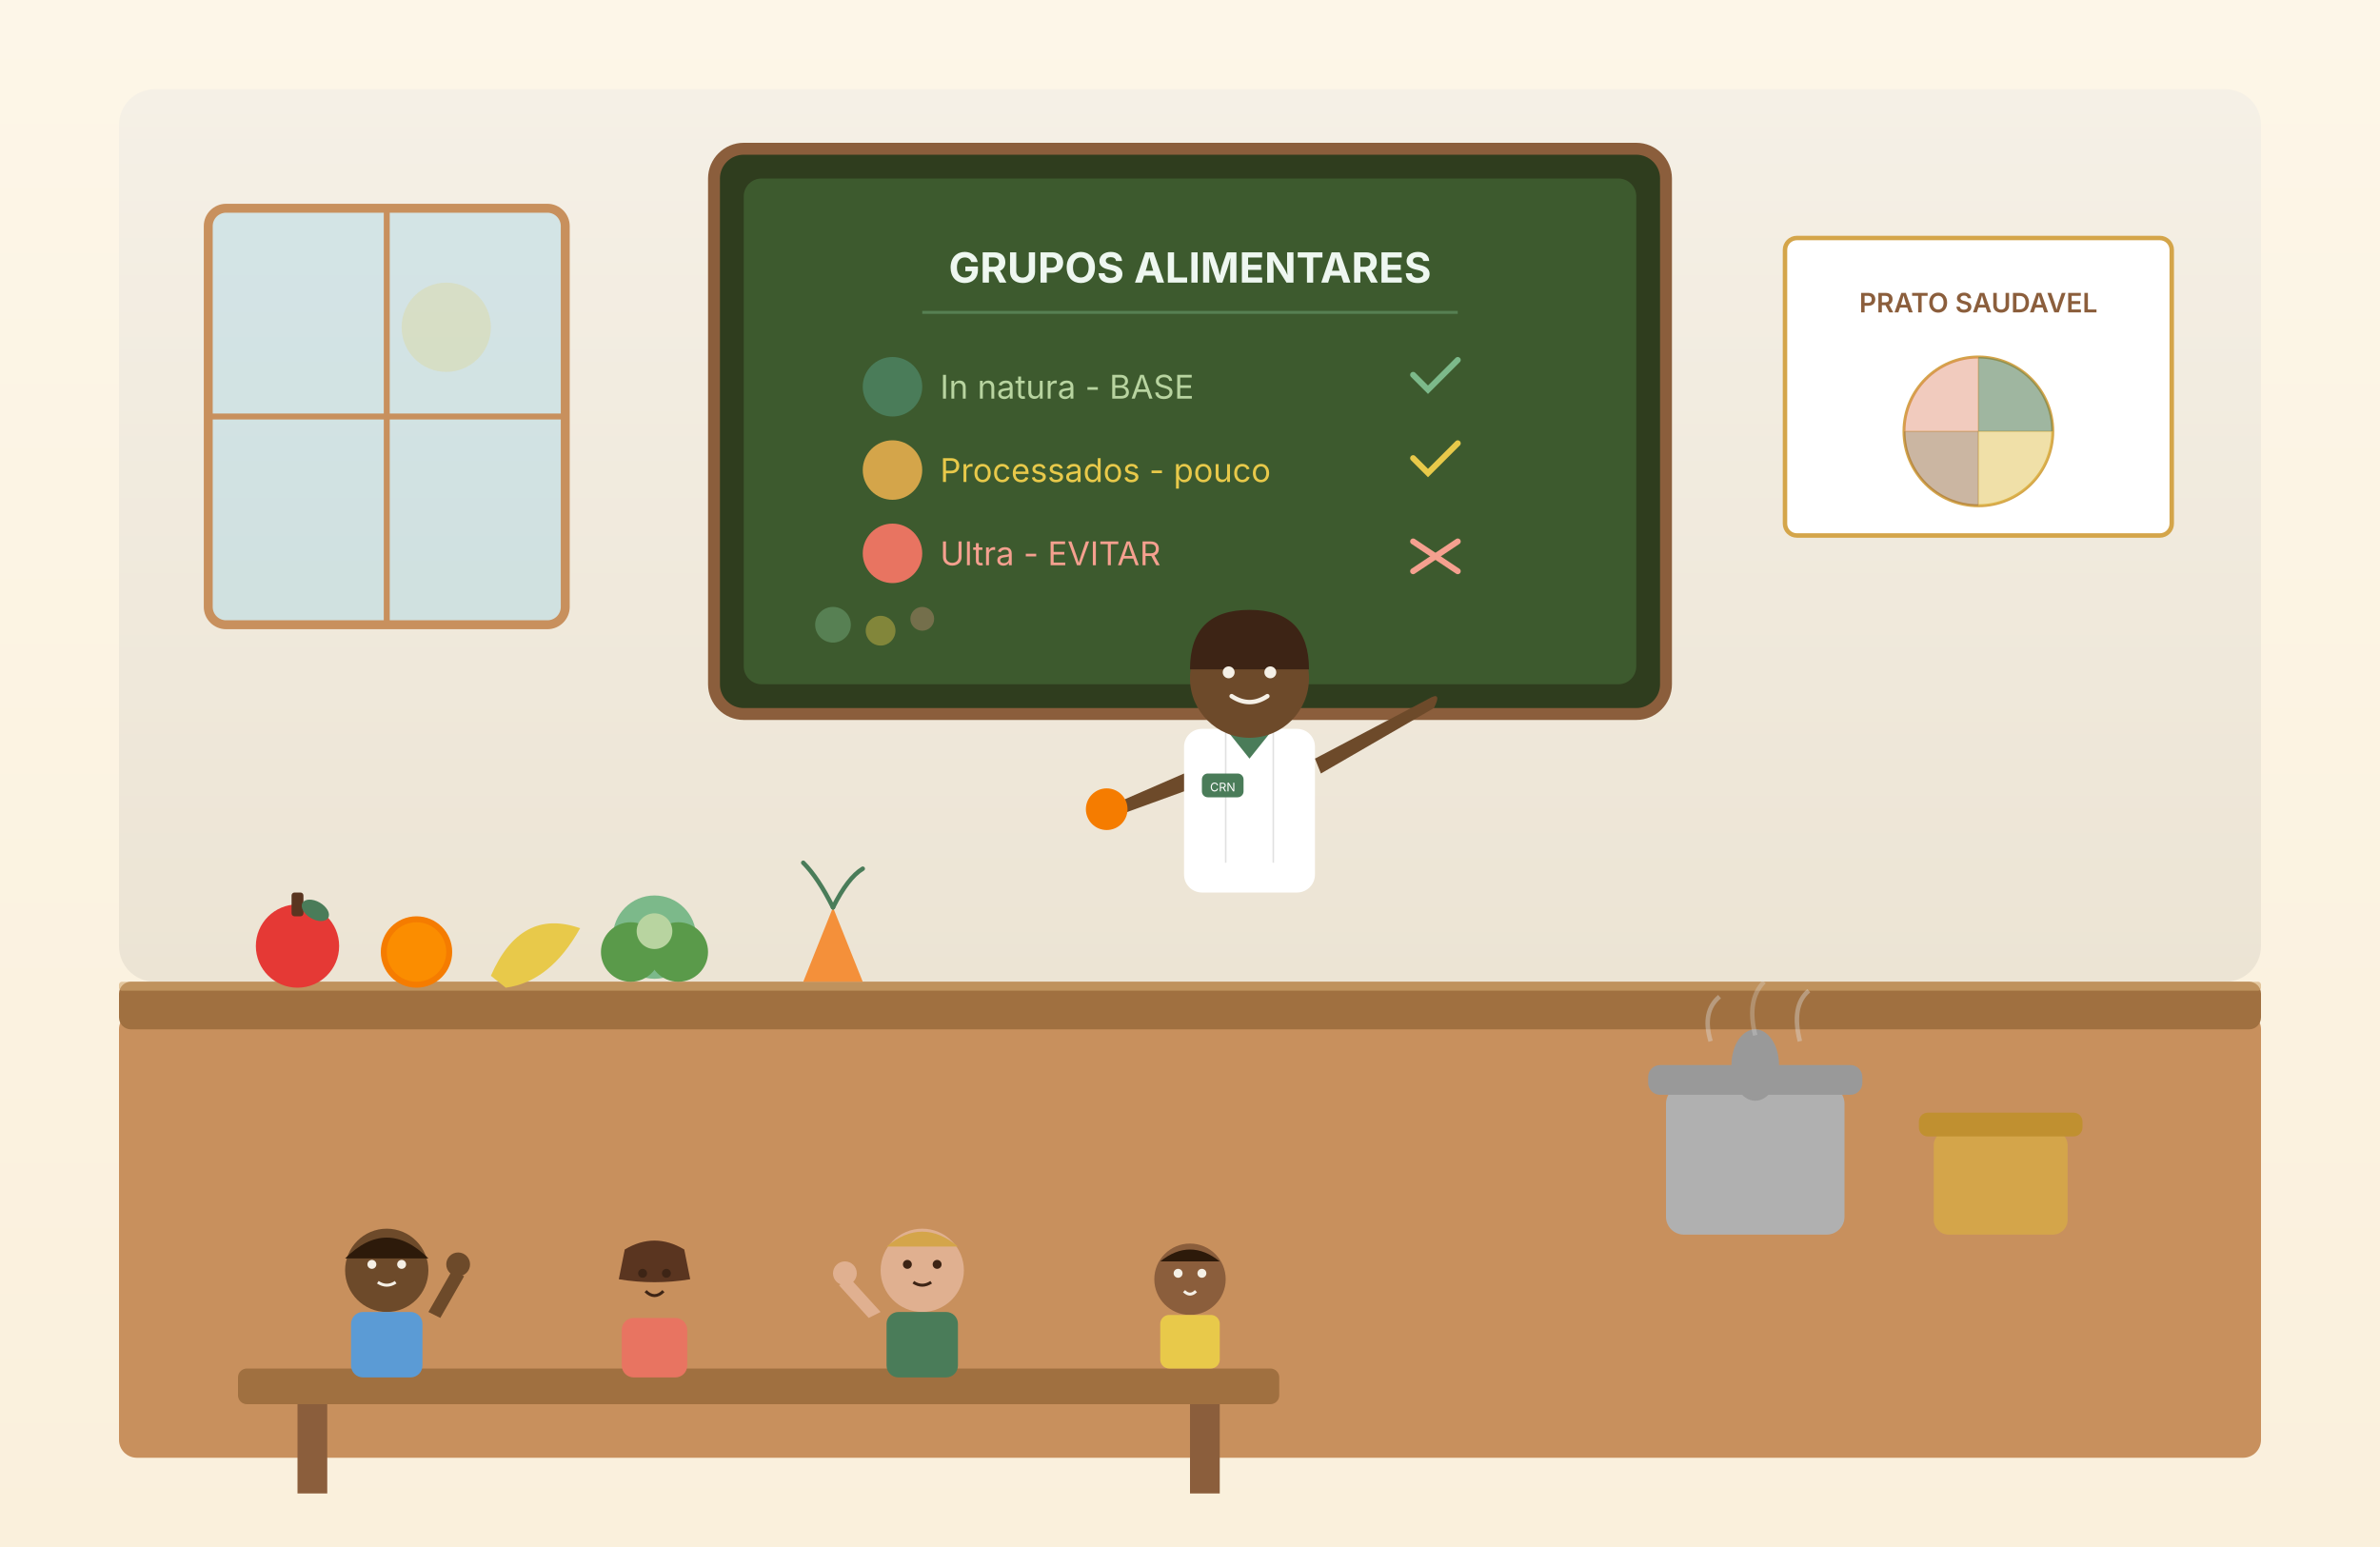
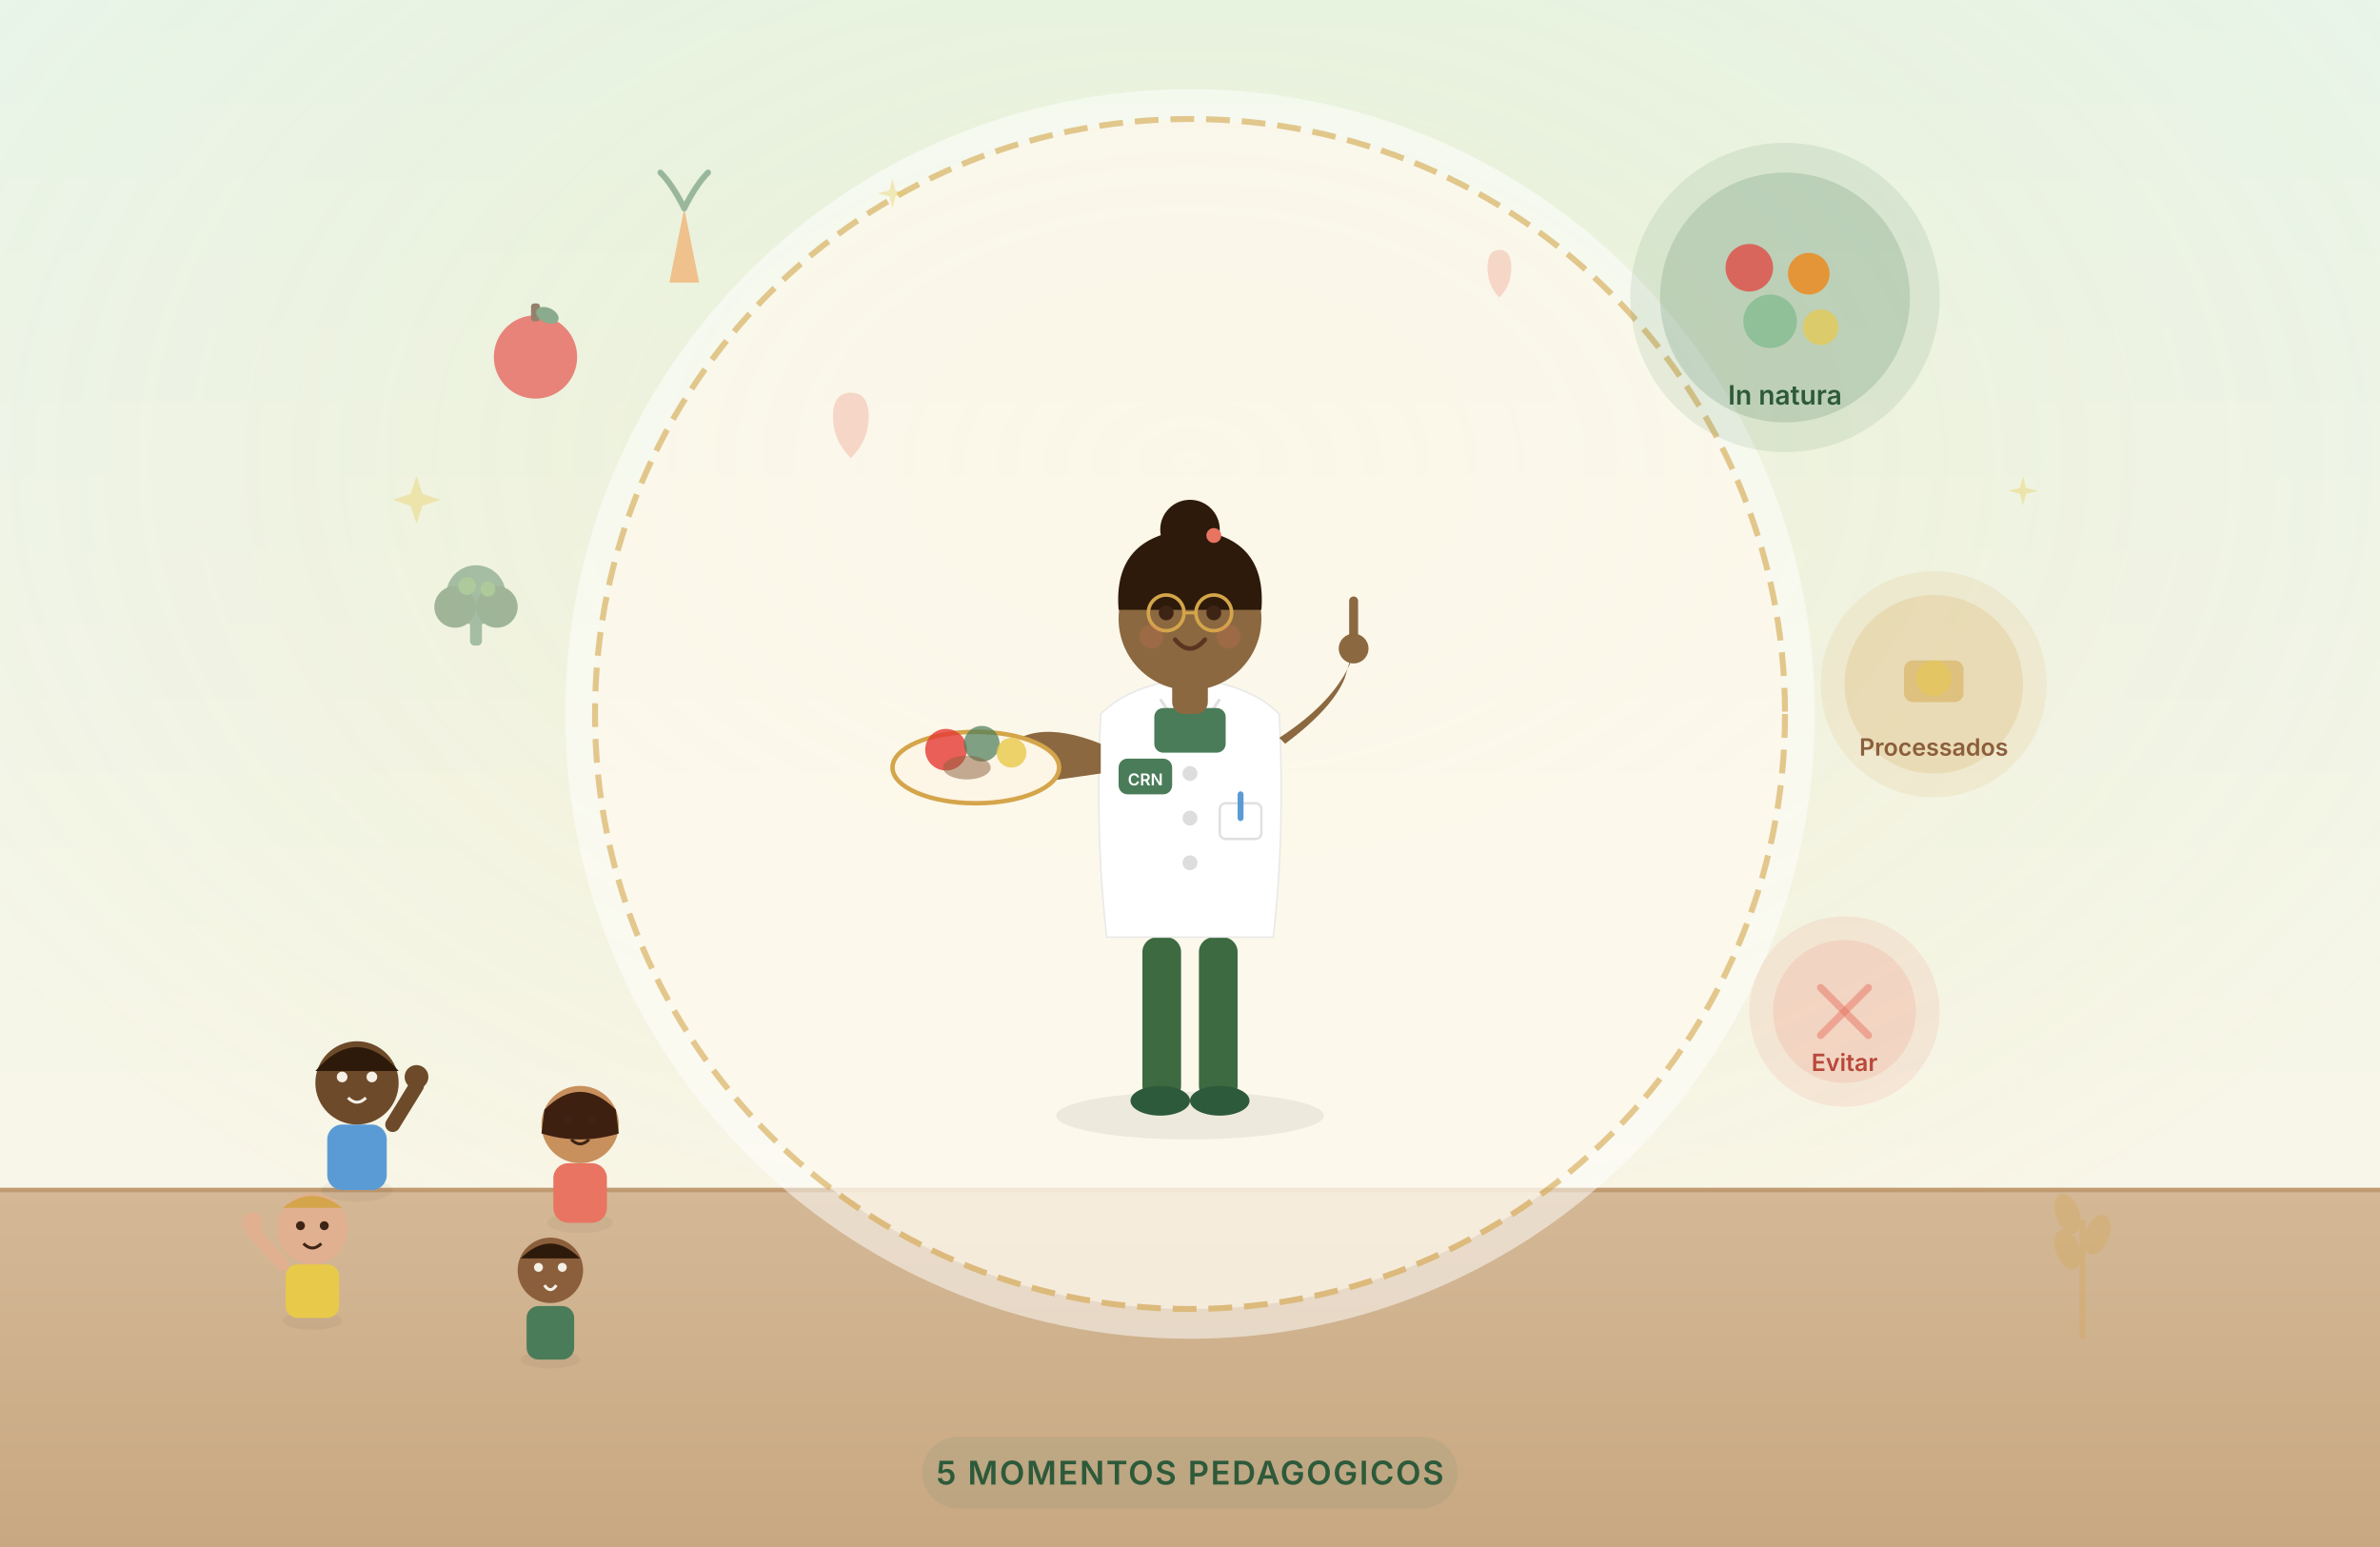
<svg xmlns="http://www.w3.org/2000/svg" viewBox="0 0 800 520">
  <defs>
-     <linearGradient id="bg-nutri" x1="0" x2="0" y1="0" y2="1">
-       <stop offset="0" stop-color="#fdf6e8" />
-       <stop offset="1" stop-color="#faf0dc" />
+     <linearGradient id="bg-n" x1="0" x2="0" y1="0" y2="1">
+       <stop offset="0" stop-color="#e8f5e9" />
+       <stop offset="1" stop-color="#fdf6e8" />
    </linearGradient>
-     <linearGradient id="wall" x1="0" x2="0" y1="0" y2="1">
-       <stop offset="0" stop-color="#f5f0e6" />
-       <stop offset="1" stop-color="#ece4d4" />
+     <linearGradient id="floor" x1="0" x2="0" y1="0" y2="1">
+       <stop offset="0" stop-color="#d4b896" />
+       <stop offset="1" stop-color="#c8a882" />
    </linearGradient>
+     <radialGradient id="glow" cx="50%" cy="30%" r="60%">
+       <stop offset="0" stop-color="#E8C94A" stop-opacity="0.12" />
+       <stop offset="1" stop-color="#E8C94A" stop-opacity="0" />
+     </radialGradient>
  </defs>
-   <rect width="800" height="520" fill="url(#bg-nutri)" />
-   <rect x="40" y="30" width="720" height="300" rx="12" fill="url(#wall)" />
-   <rect x="240" y="50" width="320" height="190" rx="10" fill="#2F3D1E" />
-   <rect x="250" y="60" width="300" height="170" rx="6" fill="#3d5a2e" />
-   <rect x="240" y="50" width="320" height="190" rx="10" fill="none" stroke="#8B5E3C" stroke-width="4" />
-   <text x="400" y="95" text-anchor="middle" font-family="Inter,sans-serif" font-size="14" fill="#eef7f0" font-weight="700">GRUPOS ALIMENTARES</text>
-   <line x1="310" y1="105" x2="490" y2="105" stroke="#7CB98A" stroke-width="1" opacity="0.4" />
-   <circle cx="300" cy="130" r="10" fill="#4A7C59" />
-   <text x="316" y="134" font-family="Inter,sans-serif" font-size="11" fill="#b8d4a0">In natura - BASE</text>
-   <circle cx="300" cy="158" r="10" fill="#D4A54A" />
-   <text x="316" y="162" font-family="Inter,sans-serif" font-size="11" fill="#E8C94A">Processados - pouco</text>
-   <circle cx="300" cy="186" r="10" fill="#E87461" />
-   <text x="316" y="190" font-family="Inter,sans-serif" font-size="11" fill="#F5A08F">Ultra - EVITAR</text>
-   <path d="M475 126 L480 131 L490 121" stroke="#7CB98A" stroke-width="2" fill="none" stroke-linecap="round" />
-   <path d="M475 154 L480 159 L490 149" stroke="#E8C94A" stroke-width="2" fill="none" stroke-linecap="round" />
-   <line x1="475" y1="182" x2="490" y2="192" stroke="#F5A08F" stroke-width="2" stroke-linecap="round" />
-   <line x1="490" y1="182" x2="475" y2="192" stroke="#F5A08F" stroke-width="2" stroke-linecap="round" />
-   <circle cx="280" cy="210" r="6" fill="#7CB98A" opacity="0.4" />
-   <circle cx="296" cy="212" r="5" fill="#E8C94A" opacity="0.4" />
-   <circle cx="310" cy="208" r="4" fill="#F5A08F" opacity="0.3" />
-   <rect x="70" y="70" width="120" height="140" rx="6" fill="#87CEEB" opacity="0.3" />
-   <rect x="70" y="70" width="120" height="140" rx="6" fill="none" stroke="#c8905d" stroke-width="3" />
-   <line x1="130" y1="70" x2="130" y2="210" stroke="#c8905d" stroke-width="2" />
-   <line x1="70" y1="140" x2="190" y2="140" stroke="#c8905d" stroke-width="2" />
-   <circle cx="150" cy="110" r="15" fill="#E8C94A" opacity="0.2" />
-   <rect x="600" y="80" width="130" height="100" rx="4" fill="white" stroke="#D4A54A" stroke-width="1.5" />
-   <text x="665" y="105" text-anchor="middle" font-family="Inter,sans-serif" font-size="9" fill="#8B5E3C" font-weight="600">PRATO SAUDAVEL</text>
-   <circle cx="665" cy="145" r="25" fill="#f5f0e6" stroke="#D4A54A" stroke-width="1" />
-   <path d="M665 120 L665 170" stroke="#D4A54A" stroke-width="0.5" opacity="0.5" />
-   <path d="M640 145 L690 145" stroke="#D4A54A" stroke-width="0.5" opacity="0.5" />
-   <path d="M665 145 L665 120 A25 25 0 0 1 690 145Z" fill="#4A7C59" opacity="0.5" />
-   <path d="M665 145 L690 145 A25 25 0 0 1 665 170Z" fill="#E8C94A" opacity="0.4" />
-   <path d="M665 145 L665 170 A25 25 0 0 1 640 145Z" fill="#8B5E3C" opacity="0.4" />
-   <path d="M665 145 L640 145 A25 25 0 0 1 665 120Z" fill="#E87461" opacity="0.3" />
-   <rect x="40" y="340" width="720" height="150" rx="6" fill="#c8905d" />
-   <rect x="40" y="330" width="720" height="16" rx="4" fill="#a07040" />
-   <rect x="40" y="330" width="720" height="3" rx="1" fill="#d4a870" opacity="0.6" />
-   <g>
-     <circle cx="100" cy="318" r="14" fill="#e53935" />
-     <rect x="98" y="300" width="4" height="8" rx="1" fill="#5a3520" />
-     <ellipse cx="106" cy="306" rx="5" ry="3" fill="#4A7C59" transform="rotate(30 106 306)" />
-     <circle cx="140" cy="320" r="12" fill="#f57c00" />
-     <circle cx="140" cy="320" r="10" fill="#ff9800" opacity="0.6" />
-     <path d="M165 328 Q175 305 195 312 Q185 330 170 332Z" fill="#E8C94A" />
-     <g transform="translate(220 315)">
-       <circle cx="0" cy="0" r="14" fill="#7CB98A" />
-       <circle cx="-8" cy="5" r="10" fill="#5a9a4a" />
-       <circle cx="8" cy="5" r="10" fill="#5a9a4a" />
-       <circle cx="0" cy="-2" r="6" fill="#b8d4a0" />
-     </g>
-     <path d="M270 330 L280 305 L290 330Z" fill="#f4903a" rx="3" />
-     <g stroke="#4A7C59" stroke-width="1.5" fill="none" stroke-linecap="round">
-       <path d="M280 305 Q275 295 270 290" />
-       <path d="M280 305 Q285 295 290 292" />
-     </g>
+   <rect width="800" height="520" fill="url(#bg-n)" />
+   <rect width="800" height="520" fill="url(#glow)" />
+   <rect x="0" y="400" width="800" height="120" fill="url(#floor)" />
+   <line x1="0" y1="400" x2="800" y2="400" stroke="#c09a70" stroke-width="1.5" />
+   <circle cx="400" cy="240" r="210" fill="white" opacity="0.5" />
+   <circle cx="400" cy="240" r="200" fill="#fdf6e8" stroke="#D4A54A" stroke-width="2" stroke-dasharray="8 4" opacity="0.6" />
+   <g transform="translate(400 220)">
+     <ellipse cx="0" cy="155" rx="45" ry="8" fill="#000" opacity="0.06" />
+     <rect x="-16" y="95" width="13" height="55" rx="5" fill="#3d6a40" />
+     <rect x="3" y="95" width="13" height="55" rx="5" fill="#3d6a40" />
+     <ellipse cx="-10" cy="150" rx="10" ry="5" fill="#2d5a3a" />
+     <ellipse cx="10" cy="150" rx="10" ry="5" fill="#2d5a3a" />
+     <path d="M-30 20 Q-32 60 -28 95 L28 95 Q32 60 30 20 Q20 10 0 8 Q-20 10 -30 20Z" fill="white" stroke="#e8e8e8" stroke-width="0.5" />
+     <circle cx="0" cy="40" r="2.5" fill="#ddd" />
+     <circle cx="0" cy="55" r="2.5" fill="#ddd" />
+     <circle cx="0" cy="70" r="2.5" fill="#ddd" />
+     <path d="M-10 15 L0 30 L10 15" fill="none" stroke="#e0e0e0" stroke-width="1" />
+     <rect x="10" y="50" width="14" height="12" rx="2" fill="none" stroke="#e0e0e0" stroke-width="0.8" />
+     <rect x="16" y="46" width="2" height="10" rx="1" fill="#5B9BD5" />
+     <rect x="-24" y="35" width="18" height="12" rx="3" fill="#4A7C59" />
+     <text x="-15" y="44" text-anchor="middle" font-family="Inter,sans-serif" font-size="5.5" fill="white" font-weight="600">CRN</text>
+     <rect x="-12" y="18" width="24" height="15" rx="3" fill="#4A7C59" />
+     <rect x="-6" y="5" width="12" height="15" rx="4" fill="#8B6840" />
+     <circle cx="0" cy="-12" r="24" fill="#8B6840" />
+     <path d="M-24 -15 Q-26 -40 0 -42 Q26 -40 24 -15" fill="#2d1a0a" />
+     <circle cx="0" cy="-42" r="10" fill="#2d1a0a" />
+     <circle cx="8" cy="-40" r="2.5" fill="#E87461" />
+     <circle cx="-8" cy="-14" r="2.5" fill="#3d2415" />
+     <circle cx="8" cy="-14" r="2.5" fill="#3d2415" />
+     <circle cx="-8" cy="-14" r="6" fill="none" stroke="#D4A54A" stroke-width="1.2" />
+     <circle cx="8" cy="-14" r="6" fill="none" stroke="#D4A54A" stroke-width="1.2" />
+     <line x1="-2" y1="-14" x2="2" y2="-14" stroke="#D4A54A" stroke-width="1" />
+     <path d="M-5 -5 Q0 1 5 -5" stroke="#5a3520" stroke-width="1.5" fill="none" stroke-linecap="round" />
+     <circle cx="-13" cy="-6" r="4" fill="#E87461" opacity="0.2" />
+     <circle cx="13" cy="-6" r="4" fill="#E87461" opacity="0.2" />
+     <path d="M-30 30 Q-55 20 -65 35 Q-70 42 -65 45 L-30 40Z" fill="#8B6840" />
+     <ellipse cx="-72" cy="38" rx="28" ry="12" fill="#fdf5e6" stroke="#D4A54A" stroke-width="1.5" />
+     <circle cx="-82" cy="32" r="7" fill="#e53935" opacity="0.8" />
+     <circle cx="-70" cy="30" r="6" fill="#4A7C59" opacity="0.7" />
+     <circle cx="-60" cy="33" r="5" fill="#E8C94A" opacity="0.8" />
+     <ellipse cx="-75" cy="38" rx="8" ry="4" fill="#8B5E3C" opacity="0.5" />
+     <path d="M30 28 Q50 15 55 0 Q58 -5 55 -2 L52 8 Q48 18 32 30Z" fill="#8B6840" />
+     <circle cx="55" cy="-2" r="5" fill="#8B6840" />
+     <path d="M55 -7 L55 -18" stroke="#8B6840" stroke-width="3" stroke-linecap="round" />
  </g>
-   <g>
-     <rect x="560" y="365" width="60" height="50" rx="6" fill="#b0b0b0" />
-     <rect x="554" y="358" width="72" height="10" rx="4" fill="#999" />
-     <ellipse cx="590" cy="358" rx="8" ry="12" fill="#999" />
-     <path d="M575 350 Q572 340 578 335" stroke="#ddd" stroke-width="1.5" fill="none" opacity="0.4" />
-     <path d="M590 348 Q587 336 593 330" stroke="#ddd" stroke-width="1.5" fill="none" opacity="0.3" />
-     <path d="M605 350 Q602 338 608 333" stroke="#ddd" stroke-width="1.5" fill="none" opacity="0.4" />
-     <rect x="650" y="380" width="45" height="35" rx="5" fill="#D4A54A" />
-     <rect x="645" y="374" width="55" height="8" rx="3" fill="#c09030" />
+   <g transform="translate(600 100)">
+     <circle cx="0" cy="0" r="52" fill="#4A7C59" opacity="0.12" />
+     <circle cx="0" cy="0" r="42" fill="#4A7C59" opacity="0.2" />
+     <circle cx="-12" cy="-10" r="8" fill="#e53935" opacity="0.7" />
+     <circle cx="8" cy="-8" r="7" fill="#f57c00" opacity="0.7" />
+     <circle cx="-5" cy="8" r="9" fill="#7CB98A" opacity="0.7" />
+     <circle cx="12" cy="10" r="6" fill="#E8C94A" opacity="0.7" />
+     <text x="0" y="36" text-anchor="middle" font-family="Inter,sans-serif" font-size="9" fill="#2d5a3a" font-weight="600">In natura</text>
  </g>
-   <g transform="translate(420 310)">
-     <rect x="-22" y="-65" width="44" height="55" rx="6" fill="white" />
-     <line x1="-8" y1="-65" x2="-8" y2="-20" stroke="#e0e0e0" stroke-width="0.5" />
-     <line x1="8" y1="-65" x2="8" y2="-20" stroke="#e0e0e0" stroke-width="0.5" />
-     <path d="M-8 -65 L0 -55 L8 -65" fill="#4A7C59" />
-     <rect x="-16" y="-50" width="14" height="8" rx="2" fill="#4A7C59" />
-     <text x="-9" y="-44" text-anchor="middle" font-family="Inter,sans-serif" font-size="4" fill="white">CRN</text>
-     <circle cx="0" cy="-82" r="20" fill="#6d4a2a" />
-     <path d="M-20 -85 Q-20 -105 0 -105 Q20 -105 20 -85" fill="#3d2415" />
-     <path d="M-6 -76 Q0 -72 6 -76" stroke="#f5f0e6" stroke-width="1.5" fill="none" stroke-linecap="round" />
-     <circle cx="-7" cy="-84" r="2" fill="#f5f0e6" />
-     <circle cx="7" cy="-84" r="2" fill="#f5f0e6" />
-     <path d="M22 -55 L60 -75 Q65 -78 62 -72 L24 -50Z" fill="#6d4a2a" />
-     <path d="M-22 -50 L-45 -40 Q-48 -38 -44 -36 L-22 -44Z" fill="#6d4a2a" />
-     <circle cx="-48" cy="-38" r="7" fill="#f57c00" />
+   <g transform="translate(650 230)">
+     <circle cx="0" cy="0" r="38" fill="#D4A54A" opacity="0.12" />
+     <circle cx="0" cy="0" r="30" fill="#D4A54A" opacity="0.2" />
+     <rect x="-10" y="-8" width="20" height="14" rx="3" fill="#D4A54A" opacity="0.5" />
+     <circle cx="0" cy="-2" r="6" fill="#E8C94A" opacity="0.5" />
+     <text x="0" y="24" text-anchor="middle" font-family="Inter,sans-serif" font-size="8" fill="#8B5E3C" font-weight="600">Processados</text>
  </g>
-   <rect x="80" y="460" width="350" height="12" rx="3" fill="#a07040" />
-   <rect x="100" y="472" width="10" height="30" fill="#8B5E3C" />
-   <rect x="400" y="472" width="10" height="30" fill="#8B5E3C" />
-   <g transform="translate(130 445)">
-     <circle cx="0" cy="-18" r="14" fill="#6d4a2a" />
-     <path d="M-14 -22 Q0 -36 14 -22" fill="#2d1a0a" />
-     <rect x="-12" y="-4" width="24" height="22" rx="4" fill="#5B9BD5" />
-     <circle cx="-5" cy="-20" r="1.5" fill="#f5f0e6" />
-     <circle cx="5" cy="-20" r="1.5" fill="#f5f0e6" />
-     <path d="M-3 -14 Q0 -12 3 -14" stroke="#f5f0e6" stroke-width="1" fill="none" />
-     <path d="M14 -4 L22 -18 L26 -16 L18 -2Z" fill="#6d4a2a" />
-     <circle cx="24" cy="-20" r="4" fill="#6d4a2a" />
+   <g transform="translate(620 340)">
+     <circle cx="0" cy="0" r="32" fill="#E87461" opacity="0.12" />
+     <circle cx="0" cy="0" r="24" fill="#E87461" opacity="0.15" />
+     <line x1="-8" y1="-8" x2="8" y2="8" stroke="#E87461" stroke-width="2.5" stroke-linecap="round" opacity="0.5" />
+     <line x1="8" y1="-8" x2="-8" y2="8" stroke="#E87461" stroke-width="2.5" stroke-linecap="round" opacity="0.5" />
+     <text x="0" y="20" text-anchor="middle" font-family="Inter,sans-serif" font-size="8" fill="#b8483a" font-weight="600">Evitar</text>
  </g>
-   <g transform="translate(220 448)">
-     <circle cx="0" cy="-18" r="13" fill="#c8905d" />
-     <path d="M-10 -28 Q0 -34 10 -28 L12 -18 Q0 -16 -12 -18Z" fill="#5a3520" />
-     <rect x="-11" y="-5" width="22" height="20" rx="4" fill="#E87461" />
-     <circle cx="-4" cy="-20" r="1.5" fill="#3d2415" />
-     <circle cx="4" cy="-20" r="1.5" fill="#3d2415" />
-     <path d="M-3 -14 Q0 -11 3 -14" stroke="#3d2415" stroke-width="1" fill="none" />
+   <g transform="translate(120 370)">
+     <ellipse cx="0" cy="30" rx="12" ry="4" fill="#000" opacity="0.04" />
+     <rect x="-10" y="8" width="20" height="22" rx="5" fill="#5B9BD5" />
+     <circle cx="0" cy="-6" r="14" fill="#6d4a2a" />
+     <path d="M-14 -10 Q0 -26 14 -10" fill="#2d1a0a" />
+     <circle cx="-5" cy="-8" r="1.8" fill="#f5f0e6" />
+     <circle cx="5" cy="-8" r="1.8" fill="#f5f0e6" />
+     <path d="M-3 -1 Q0 2 3 -1" stroke="#f5f0e6" stroke-width="1" fill="none" />
+     <path d="M12 8 L20 -5" stroke="#6d4a2a" stroke-width="5" stroke-linecap="round" />
+     <circle cx="20" cy="-8" r="4" fill="#6d4a2a" />
  </g>
-   <g transform="translate(310 445)">
-     <circle cx="0" cy="-18" r="14" fill="#e0b090" />
-     <path d="M-12 -26 Q0 -36 12 -26" fill="#D4A54A" />
-     <rect x="-12" y="-4" width="24" height="22" rx="4" fill="#4A7C59" />
-     <circle cx="-5" cy="-20" r="1.5" fill="#3d2415" />
-     <circle cx="5" cy="-20" r="1.5" fill="#3d2415" />
-     <path d="M-3 -14 Q0 -12 3 -14" stroke="#3d2415" stroke-width="1" fill="none" />
-     <path d="M-14 -4 L-24 -15 L-28 -13 L-18 -2Z" fill="#e0b090" />
-     <circle cx="-26" cy="-17" r="4" fill="#e0b090" />
+   <g transform="translate(195 385)">
+     <ellipse cx="0" cy="26" rx="11" ry="3.5" fill="#000" opacity="0.04" />
+     <rect x="-9" y="6" width="18" height="20" rx="5" fill="#E87461" />
+     <circle cx="0" cy="-7" r="13" fill="#c8905d" />
+     <path d="M-12 -12 Q0 -24 12 -12 L13 -4 Q0 0 -13 -4Z" fill="#3d2010" />
+     <circle cx="-4" cy="-9" r="1.5" fill="#3d2415" />
+     <circle cx="4" cy="-9" r="1.5" fill="#3d2415" />
+     <path d="M-3 -2 Q0 1 3 -2" stroke="#3d2415" stroke-width="1" fill="none" />
  </g>
-   <g transform="translate(400 448)">
-     <circle cx="0" cy="-18" r="12" fill="#8B5E3C" />
-     <path d="M-10 -24 Q0 -32 10 -24" fill="#2d1a0a" />
-     <rect x="-10" y="-6" width="20" height="18" rx="3" fill="#E8C94A" />
-     <circle cx="-4" cy="-20" r="1.5" fill="#f5f0e6" />
-     <circle cx="4" cy="-20" r="1.5" fill="#f5f0e6" />
-     <path d="M-2 -14 Q0 -12 2 -14" stroke="#f5f0e6" stroke-width="1" fill="none" />
+   <g transform="translate(105 420)">
+     <ellipse cx="0" cy="24" rx="10" ry="3" fill="#000" opacity="0.04" />
+     <rect x="-9" y="5" width="18" height="18" rx="4" fill="#E8C94A" />
+     <circle cx="0" cy="-7" r="12" fill="#e0b090" />
+     <path d="M-10 -14 Q0 -22 10 -14" fill="#D4A54A" />
+     <circle cx="-4" cy="-8" r="1.5" fill="#3d2415" />
+     <circle cx="4" cy="-8" r="1.5" fill="#3d2415" />
+     <path d="M-3 -2 Q0 1 3 -2" stroke="#3d2415" stroke-width="1" fill="none" />
+     <path d="M-10 5 L-20 -6" stroke="#e0b090" stroke-width="4.5" stroke-linecap="round" />
+     <circle cx="-20" cy="-9" r="3.5" fill="#e0b090" />
+   </g>
+   <g transform="translate(185 435)">
+     <ellipse cx="0" cy="22" rx="10" ry="3" fill="#000" opacity="0.04" />
+     <rect x="-8" y="4" width="16" height="18" rx="4" fill="#4A7C59" />
+     <circle cx="0" cy="-8" r="11" fill="#8B5E3C" />
+     <path d="M-10 -12 Q0 -22 10 -12" fill="#2d1a0a" />
+     <circle cx="-4" cy="-9" r="1.5" fill="#f5f0e6" />
+     <circle cx="4" cy="-9" r="1.5" fill="#f5f0e6" />
+     <path d="M-2 -3 Q0 0 2 -3" stroke="#f5f0e6" stroke-width="1" fill="none" />
+   </g>
+   <g transform="translate(180 120)" opacity="0.6">
+     <circle cx="0" cy="0" r="14" fill="#e53935" />
+     <rect x="-1.5" y="-18" width="3" height="6" rx="1" fill="#5a3520" />
+     <ellipse cx="4" cy="-14" rx="4" ry="2.5" fill="#4A7C59" transform="rotate(25 4 -14)" />
+   </g>
+   <g transform="translate(230 80)" opacity="0.5">
+     <path d="M-5 15 L0 -10 L5 15Z" fill="#f4903a" />
+     <path d="M0 -10 Q-4 -18 -8 -22" stroke="#4A7C59" stroke-width="2" fill="none" stroke-linecap="round" />
+     <path d="M0 -10 Q4 -18 8 -22" stroke="#4A7C59" stroke-width="2" fill="none" stroke-linecap="round" />
+   </g>
+   <g transform="translate(160 200)" opacity="0.45">
+     <rect x="-2" y="5" width="4" height="12" rx="1.5" fill="#4A7C59" />
+     <circle cx="0" cy="0" r="10" fill="#4A7C59" />
+     <circle cx="-7" cy="4" r="7" fill="#3d6a40" />
+     <circle cx="7" cy="4" r="7" fill="#3d6a40" />
+     <circle cx="-3" cy="-3" r="3" fill="#5a9a4a" />
+     <circle cx="4" cy="-2" r="2.5" fill="#5a9a4a" />
+   </g>
+   <g transform="translate(700 420)" opacity="0.3">
+     <line x1="0" y1="30" x2="0" y2="-10" stroke="#D4A54A" stroke-width="2" />
+     <ellipse cx="-5" cy="0" rx="4" ry="7" fill="#D4A54A" transform="rotate(-20 -5 0)" />
+     <ellipse cx="5" cy="-5" rx="4" ry="7" fill="#D4A54A" transform="rotate(20 5 -5)" />
+     <ellipse cx="-5" cy="-12" rx="4" ry="7" fill="#D4A54A" transform="rotate(-20 -5 -12)" />
+   </g>
+   <g fill="#E87461" opacity="0.25">
+     <path d="M280 140 Q280 132 286 132 Q292 132 292 140 Q292 148 286 154 Q280 148 280 140Z" />
+     <path d="M500 90 Q500 84 504 84 Q508 84 508 90 Q508 96 504 100 Q500 96 500 90Z" />
+   </g>
+   <g fill="#E8C94A" opacity="0.35">
+     <path d="M140 160 L142 166 L148 168 L142 170 L140 176 L138 170 L132 168 L138 166Z" />
+     <path d="M680 160 L681 164 L685 165 L681 166 L680 170 L679 166 L675 165 L679 164Z" />
+     <path d="M300 60 L301 64 L305 65 L301 66 L300 70 L299 66 L295 65 L299 64Z" />
+   </g>
+   <g transform="translate(400 495)">
+     <rect x="-90" y="-12" width="180" height="24" rx="12" fill="#4A7C59" opacity="0.1" />
+     <text x="0" y="4" text-anchor="middle" font-family="Inter,sans-serif" font-size="11" fill="#2d5a3a" font-weight="600" letter-spacing="0.05em">5 MOMENTOS PEDAGOGICOS</text>
  </g>
</svg>
